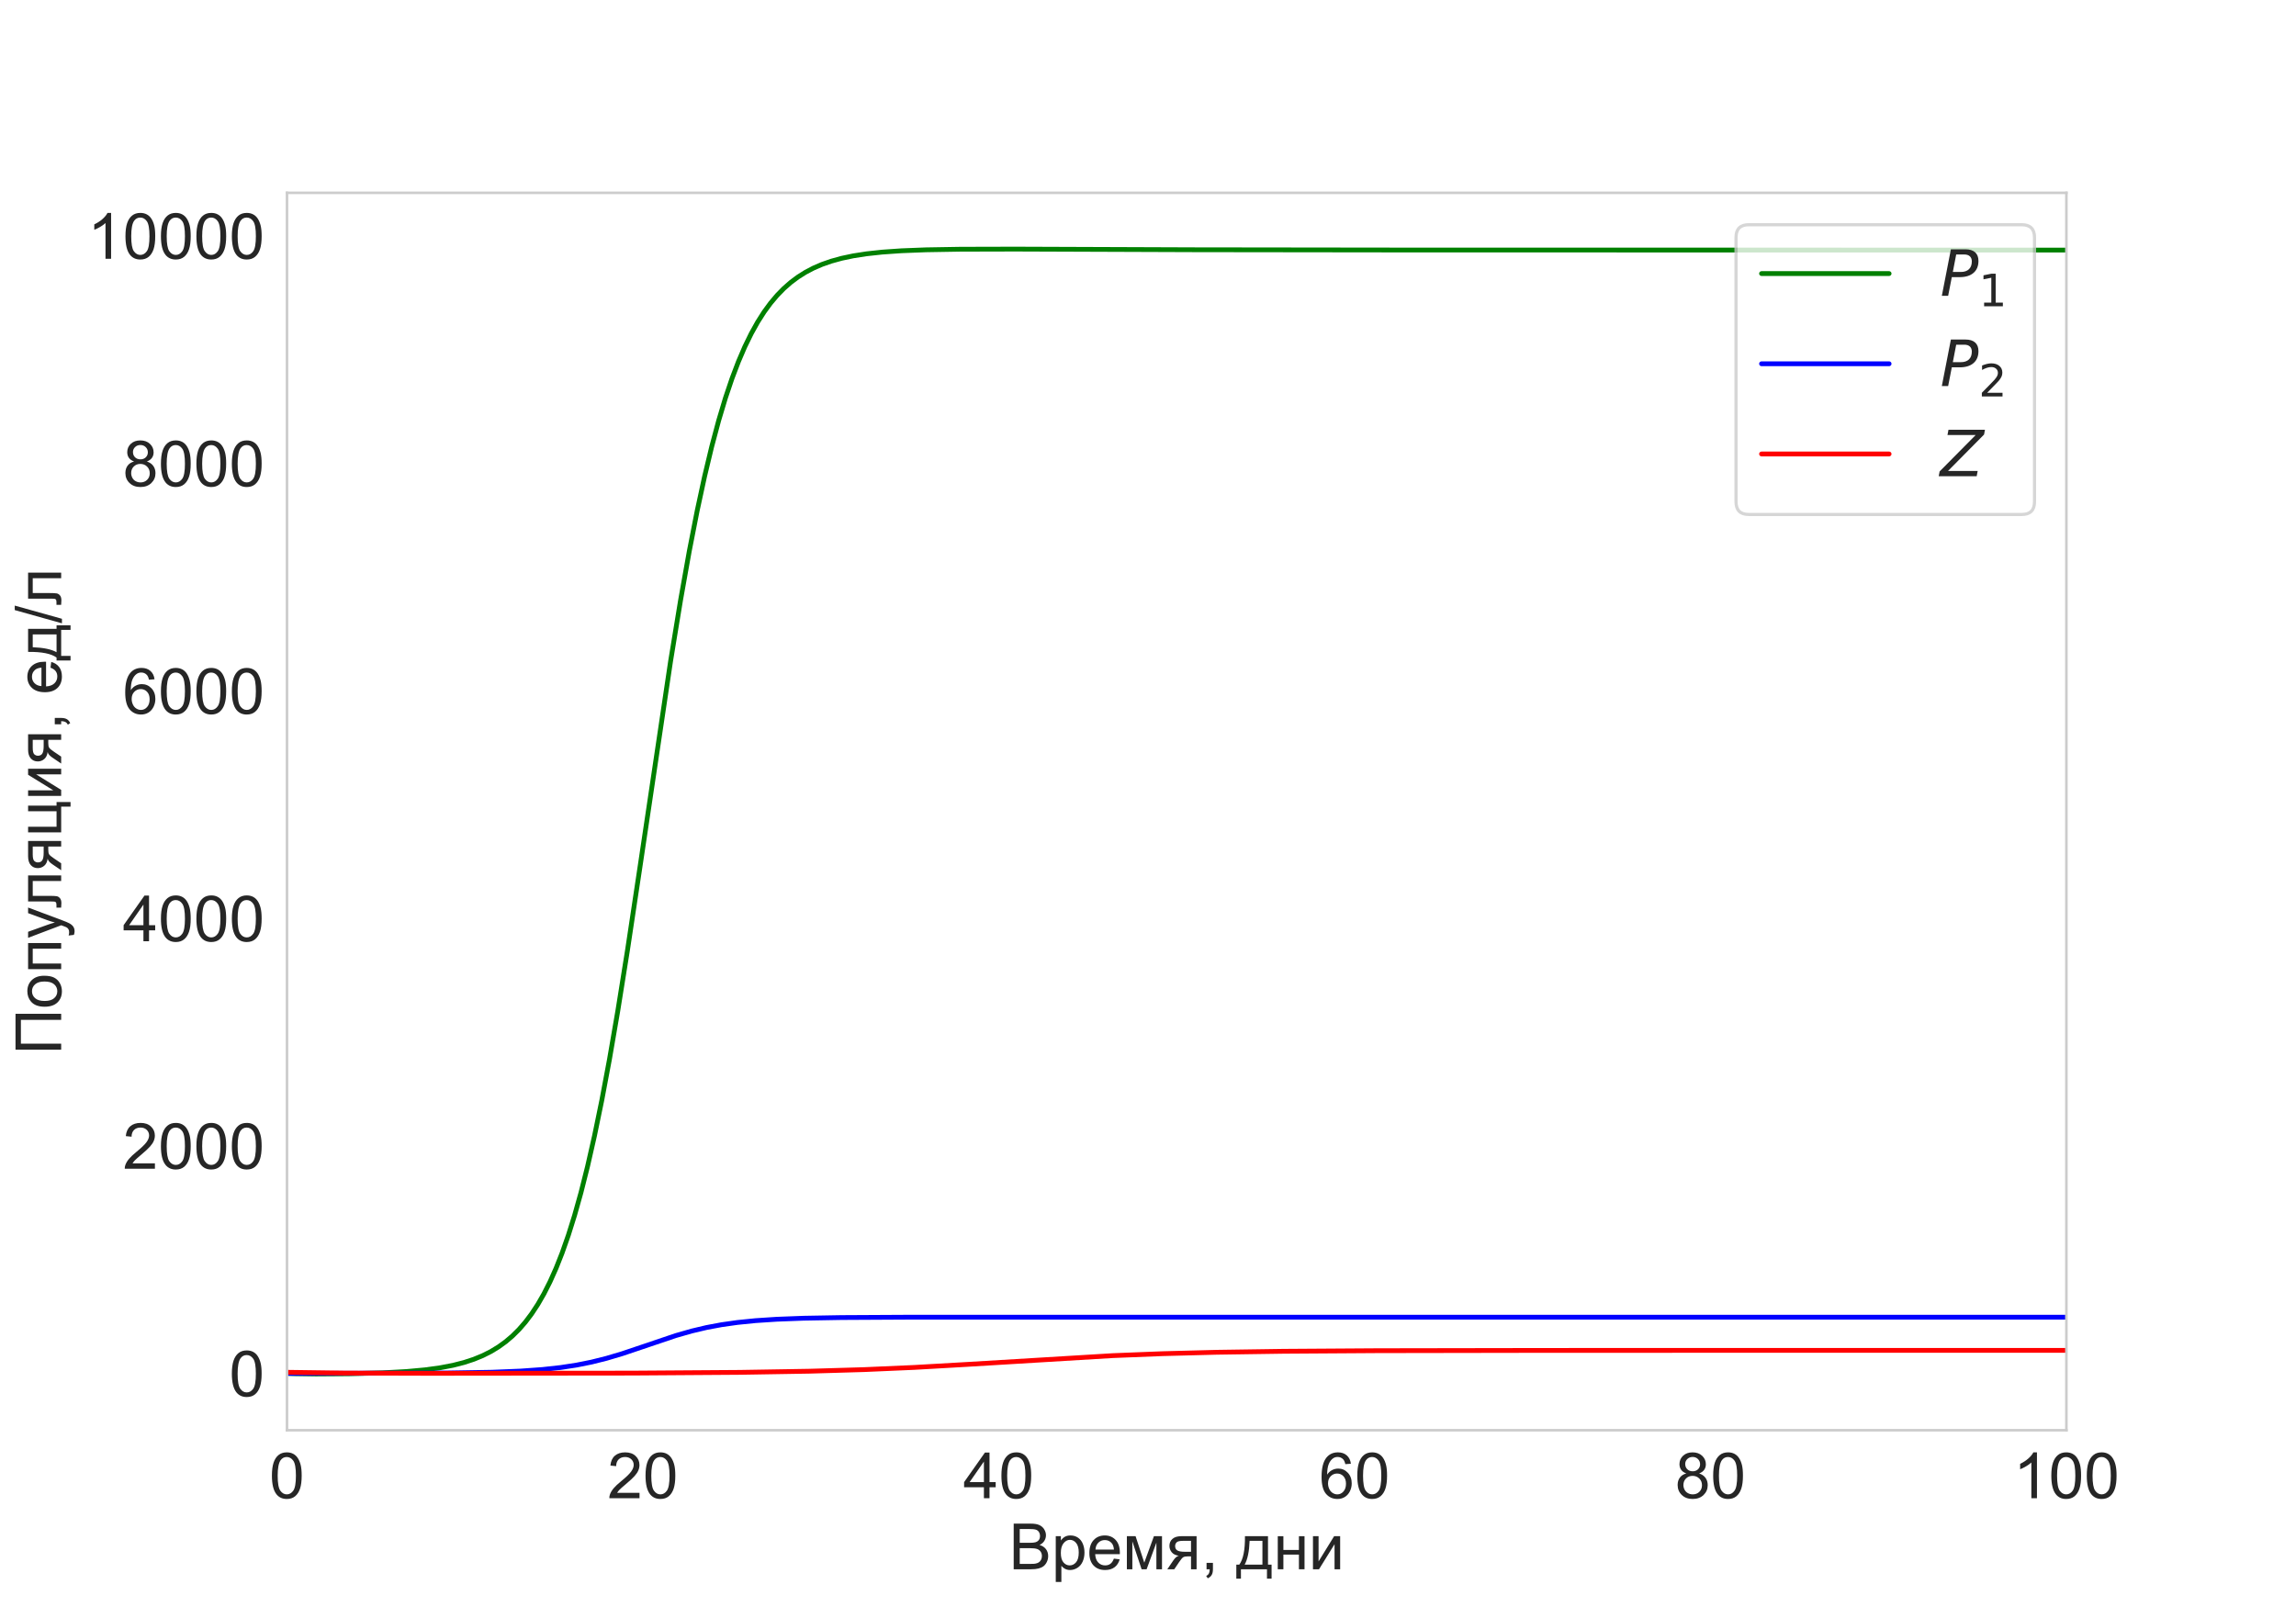
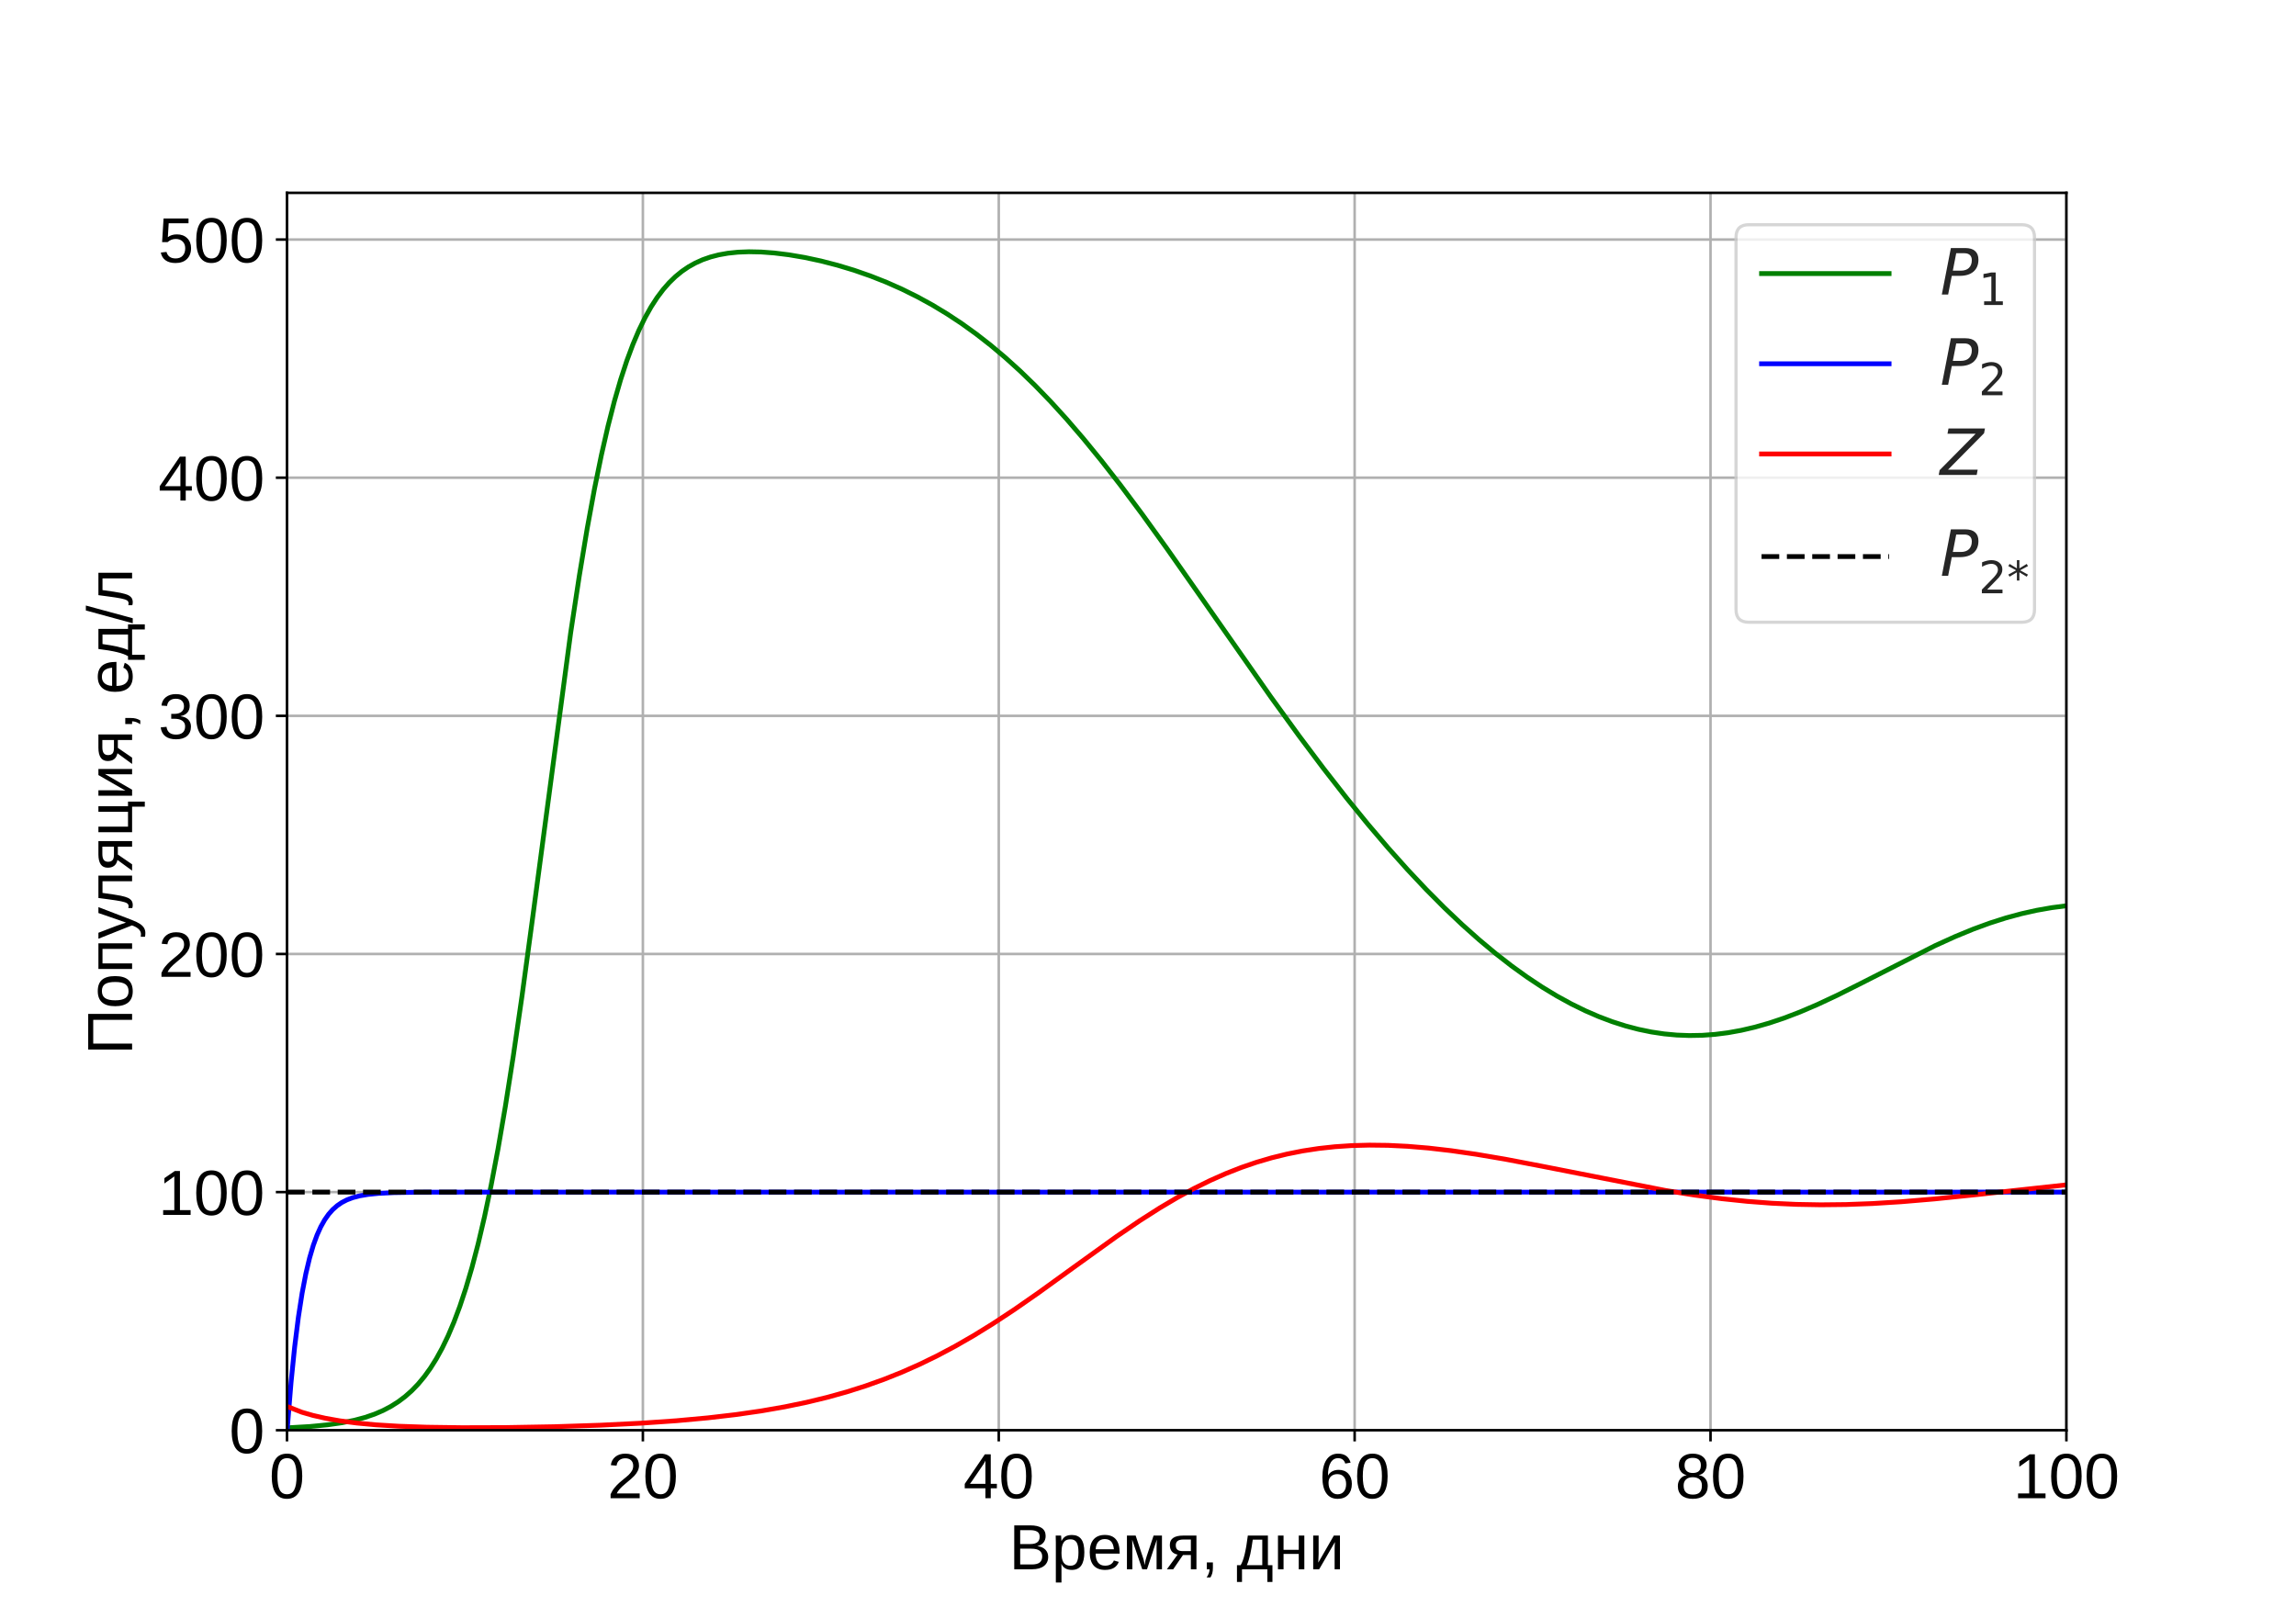
<svg xmlns="http://www.w3.org/2000/svg" xmlns:xlink="http://www.w3.org/1999/xlink" width="720pt" height="504pt" viewBox="0 0 720 504" version="1.1">
  <defs>
    <style type="text/css">*{stroke-linejoin: round; stroke-linecap: butt}</style>
  </defs>
  <g id="figure_1">
    <g id="patch_1">
      <path d="M 0 504  L 720 504  L 720 0  L 0 0  z " style="fill: #ffffff" />
    </g>
    <g id="axes_1">
      <g id="patch_2">
        <path d="M 90 448.56  L 648 448.56  L 648 60.48  L 90 60.48  z " style="fill: #ffffff" />
      </g>
      <g id="matplotlib.axis_1">
        <g id="xtick_1">
+           <g id="line2d_1">
+             <path d="M 90 448.56  L 90 60.48  " clip-path="url(#p4ae6ac3a03)" style="fill: none; stroke: #b0b0b0; stroke-width: 0.8; stroke-linecap: square" />
+           </g>
+           <g id="line2d_2">
+             <defs>
+               <path id="mac1f2e6969" d="M 0 0  L 0 3.5  " style="stroke: #000000; stroke-width: 0.8" />
+             </defs>
+             <g>
+               <use xlink:href="#mac1f2e6969" x="90" y="448.56" style="stroke: #000000; stroke-width: 0.8" />
+             </g>
+           </g>
          <g id="text_1">
-             <g style="fill: #262626" transform="translate(84.43906 469.8756) scale(0.2 -0.2)">
-               <defs>
-                 <path id="ArialMT-30" d="M 266 2259  Q 266 3072 433 3567  Q 600 4063 929 4331  Q 1259 4600 1759 4600  Q 2128 4600 2406 4451  Q 2684 4303 2865 4023  Q 3047 3744 3150 3342  Q 3253 2941 3253 2259  Q 3253 1453 3087 958  Q 2922 463 2592 192  Q 2263 -78 1759 -78  Q 1097 -78 719 397  Q 266 969 266 2259  z M 844 2259  Q 844 1131 1108 757  Q 1372 384 1759 384  Q 2147 384 2411 759  Q 2675 1134 2675 2259  Q 2675 3391 2411 3762  Q 2147 4134 1753 4134  Q 1366 4134 1134 3806  Q 844 3388 844 2259  z " transform="scale(0.015625)" />
-               </defs>
-               <use xlink:href="#ArialMT-30" />
-             </g>
+             <text style="font: 20px 'Arial', 'DejaVu Sans', 'Liberation Sans', 'Bitstream Vera Sans', sans-serif; text-anchor: middle" x="90" y="469.876" transform="rotate(-0 90 469.8756)">0</text>
          </g>
        </g>
        <g id="xtick_2">
+           <g id="line2d_3">
+             <path d="M 201.6 448.56  L 201.6 60.48  " clip-path="url(#p4ae6ac3a03)" style="fill: none; stroke: #b0b0b0; stroke-width: 0.8; stroke-linecap: square" />
+           </g>
+           <g id="line2d_4">
+             <g>
+               <use xlink:href="#mac1f2e6969" x="201.6" y="448.56" style="stroke: #000000; stroke-width: 0.8" />
+             </g>
+           </g>
          <g id="text_2">
-             <g style="fill: #262626" transform="translate(190.4781 469.8756) scale(0.2 -0.2)">
-               <defs>
-                 <path id="ArialMT-32" d="M 3222 541  L 3222 0  L 194 0  Q 188 203 259 391  Q 375 700 629 1000  Q 884 1300 1366 1694  Q 2113 2306 2375 2664  Q 2638 3022 2638 3341  Q 2638 3675 2398 3904  Q 2159 4134 1775 4134  Q 1369 4134 1125 3890  Q 881 3647 878 3216  L 300 3275  Q 359 3922 746 4261  Q 1134 4600 1788 4600  Q 2447 4600 2831 4234  Q 3216 3869 3216 3328  Q 3216 3053 3103 2787  Q 2991 2522 2730 2228  Q 2469 1934 1863 1422  Q 1356 997 1212 845  Q 1069 694 975 541  L 3222 541  z " transform="scale(0.015625)" />
-               </defs>
-               <use xlink:href="#ArialMT-32" />
-               <use xlink:href="#ArialMT-30" x="55.615" />
-             </g>
+             <text style="font: 20px 'Arial', 'DejaVu Sans', 'Liberation Sans', 'Bitstream Vera Sans', sans-serif; text-anchor: middle" x="201.6" y="469.876" transform="rotate(-0 201.6 469.8756)">20</text>
          </g>
        </g>
        <g id="xtick_3">
+           <g id="line2d_5">
+             <path d="M 313.2 448.56  L 313.2 60.48  " clip-path="url(#p4ae6ac3a03)" style="fill: none; stroke: #b0b0b0; stroke-width: 0.8; stroke-linecap: square" />
+           </g>
+           <g id="line2d_6">
+             <g>
+               <use xlink:href="#mac1f2e6969" x="313.2" y="448.56" style="stroke: #000000; stroke-width: 0.8" />
+             </g>
+           </g>
          <g id="text_3">
-             <g style="fill: #262626" transform="translate(302.0781 469.8756) scale(0.2 -0.2)">
-               <defs>
-                 <path id="ArialMT-34" d="M 2069 0  L 2069 1097  L 81 1097  L 81 1613  L 2172 4581  L 2631 4581  L 2631 1613  L 3250 1613  L 3250 1097  L 2631 1097  L 2631 0  L 2069 0  z M 2069 1613  L 2069 3678  L 634 1613  L 2069 1613  z " transform="scale(0.015625)" />
-               </defs>
-               <use xlink:href="#ArialMT-34" />
-               <use xlink:href="#ArialMT-30" x="55.615" />
-             </g>
+             <text style="font: 20px 'Arial', 'DejaVu Sans', 'Liberation Sans', 'Bitstream Vera Sans', sans-serif; text-anchor: middle" x="313.2" y="469.876" transform="rotate(-0 313.2 469.8756)">40</text>
          </g>
        </g>
        <g id="xtick_4">
+           <g id="line2d_7">
+             <path d="M 424.8 448.56  L 424.8 60.48  " clip-path="url(#p4ae6ac3a03)" style="fill: none; stroke: #b0b0b0; stroke-width: 0.8; stroke-linecap: square" />
+           </g>
+           <g id="line2d_8">
+             <g>
+               <use xlink:href="#mac1f2e6969" x="424.8" y="448.56" style="stroke: #000000; stroke-width: 0.8" />
+             </g>
+           </g>
          <g id="text_4">
-             <g style="fill: #262626" transform="translate(413.6781 469.8756) scale(0.2 -0.2)">
-               <defs>
-                 <path id="ArialMT-36" d="M 3184 3459  L 2625 3416  Q 2550 3747 2413 3897  Q 2184 4138 1850 4138  Q 1581 4138 1378 3988  Q 1113 3794 959 3422  Q 806 3050 800 2363  Q 1003 2672 1297 2822  Q 1591 2972 1913 2972  Q 2475 2972 2870 2558  Q 3266 2144 3266 1488  Q 3266 1056 3080 686  Q 2894 316 2569 119  Q 2244 -78 1831 -78  Q 1128 -78 684 439  Q 241 956 241 2144  Q 241 3472 731 4075  Q 1159 4600 1884 4600  Q 2425 4600 2770 4297  Q 3116 3994 3184 3459  z M 888 1484  Q 888 1194 1011 928  Q 1134 663 1356 523  Q 1578 384 1822 384  Q 2178 384 2434 671  Q 2691 959 2691 1453  Q 2691 1928 2437 2201  Q 2184 2475 1800 2475  Q 1419 2475 1153 2201  Q 888 1928 888 1484  z " transform="scale(0.015625)" />
-               </defs>
-               <use xlink:href="#ArialMT-36" />
-               <use xlink:href="#ArialMT-30" x="55.615" />
-             </g>
+             <text style="font: 20px 'Arial', 'DejaVu Sans', 'Liberation Sans', 'Bitstream Vera Sans', sans-serif; text-anchor: middle" x="424.8" y="469.876" transform="rotate(-0 424.8 469.8756)">60</text>
          </g>
        </g>
        <g id="xtick_5">
+           <g id="line2d_9">
+             <path d="M 536.4 448.56  L 536.4 60.48  " clip-path="url(#p4ae6ac3a03)" style="fill: none; stroke: #b0b0b0; stroke-width: 0.8; stroke-linecap: square" />
+           </g>
+           <g id="line2d_10">
+             <g>
+               <use xlink:href="#mac1f2e6969" x="536.4" y="448.56" style="stroke: #000000; stroke-width: 0.8" />
+             </g>
+           </g>
          <g id="text_5">
-             <g style="fill: #262626" transform="translate(525.2781 469.8756) scale(0.2 -0.2)">
-               <defs>
-                 <path id="ArialMT-38" d="M 1131 2484  Q 781 2613 612 2850  Q 444 3088 444 3419  Q 444 3919 803 4259  Q 1163 4600 1759 4600  Q 2359 4600 2725 4251  Q 3091 3903 3091 3403  Q 3091 3084 2923 2848  Q 2756 2613 2416 2484  Q 2838 2347 3058 2040  Q 3278 1734 3278 1309  Q 3278 722 2862 322  Q 2447 -78 1769 -78  Q 1091 -78 675 323  Q 259 725 259 1325  Q 259 1772 486 2073  Q 713 2375 1131 2484  z M 1019 3438  Q 1019 3113 1228 2906  Q 1438 2700 1772 2700  Q 2097 2700 2305 2904  Q 2513 3109 2513 3406  Q 2513 3716 2298 3927  Q 2084 4138 1766 4138  Q 1444 4138 1231 3931  Q 1019 3725 1019 3438  z M 838 1322  Q 838 1081 952 856  Q 1066 631 1291 507  Q 1516 384 1775 384  Q 2178 384 2440 643  Q 2703 903 2703 1303  Q 2703 1709 2433 1975  Q 2163 2241 1756 2241  Q 1359 2241 1098 1978  Q 838 1716 838 1322  z " transform="scale(0.015625)" />
-               </defs>
-               <use xlink:href="#ArialMT-38" />
-               <use xlink:href="#ArialMT-30" x="55.615" />
-             </g>
+             <text style="font: 20px 'Arial', 'DejaVu Sans', 'Liberation Sans', 'Bitstream Vera Sans', sans-serif; text-anchor: middle" x="536.4" y="469.876" transform="rotate(-0 536.4 469.8756)">80</text>
          </g>
        </g>
        <g id="xtick_6">
+           <g id="line2d_11">
+             <path d="M 648 448.56  L 648 60.48  " clip-path="url(#p4ae6ac3a03)" style="fill: none; stroke: #b0b0b0; stroke-width: 0.8; stroke-linecap: square" />
+           </g>
+           <g id="line2d_12">
+             <g>
+               <use xlink:href="#mac1f2e6969" x="648" y="448.56" style="stroke: #000000; stroke-width: 0.8" />
+             </g>
+           </g>
          <g id="text_6">
-             <g style="fill: #262626" transform="translate(631.3172 469.8756) scale(0.2 -0.2)">
-               <defs>
-                 <path id="ArialMT-31" d="M 2384 0  L 1822 0  L 1822 3584  Q 1619 3391 1289 3197  Q 959 3003 697 2906  L 697 3450  Q 1169 3672 1522 3987  Q 1875 4303 2022 4600  L 2384 4600  L 2384 0  z " transform="scale(0.015625)" />
-               </defs>
-               <use xlink:href="#ArialMT-31" />
-               <use xlink:href="#ArialMT-30" x="55.615" />
-               <use xlink:href="#ArialMT-30" x="111.23" />
-             </g>
+             <text style="font: 20px 'Arial', 'DejaVu Sans', 'Liberation Sans', 'Bitstream Vera Sans', sans-serif; text-anchor: middle" x="648" y="469.876" transform="rotate(-0 648 469.8756)">100</text>
          </g>
        </g>
        <g id="text_7">
-           <g style="fill: #262626" transform="translate(316.4187 492.1662) scale(0.2 -0.2)">
-             <defs>
-               <path id="ArialMT-412" d="M 469 0  L 469 4581  L 2188 4581  Q 2713 4581 3030 4442  Q 3347 4303 3526 4014  Q 3706 3725 3706 3409  Q 3706 3116 3547 2856  Q 3388 2597 3066 2438  Q 3481 2316 3704 2022  Q 3928 1728 3928 1328  Q 3928 1006 3792 729  Q 3656 453 3456 303  Q 3256 153 2954 76  Q 2653 0 2216 0  L 469 0  z M 1075 2656  L 2066 2656  Q 2469 2656 2644 2709  Q 2875 2778 2992 2937  Q 3109 3097 3109 3338  Q 3109 3566 3000 3739  Q 2891 3913 2687 3977  Q 2484 4041 1991 4041  L 1075 4041  L 1075 2656  z M 1075 541  L 2216 541  Q 2509 541 2628 563  Q 2838 600 2978 687  Q 3119 775 3209 942  Q 3300 1109 3300 1328  Q 3300 1584 3169 1773  Q 3038 1963 2805 2039  Q 2572 2116 2134 2116  L 1075 2116  L 1075 541  z " transform="scale(0.015625)" />
-               <path id="ArialMT-440" d="M 422 -1272  L 422 3319  L 934 3319  L 934 2888  Q 1116 3141 1344 3267  Q 1572 3394 1897 3394  Q 2322 3394 2647 3175  Q 2972 2956 3137 2557  Q 3303 2159 3303 1684  Q 3303 1175 3120 767  Q 2938 359 2589 142  Q 2241 -75 1856 -75  Q 1575 -75 1351 44  Q 1128 163 984 344  L 984 -1272  L 422 -1272  z M 931 1641  Q 931 1000 1190 694  Q 1450 388 1819 388  Q 2194 388 2461 705  Q 2728 1022 2728 1688  Q 2728 2322 2467 2637  Q 2206 2953 1844 2953  Q 1484 2953 1207 2617  Q 931 2281 931 1641  z " transform="scale(0.015625)" />
-               <path id="ArialMT-435" d="M 2694 1069  L 3275 997  Q 3138 488 2766 206  Q 2394 -75 1816 -75  Q 1088 -75 661 373  Q 234 822 234 1631  Q 234 2469 665 2931  Q 1097 3394 1784 3394  Q 2450 3394 2872 2941  Q 3294 2488 3294 1666  Q 3294 1616 3291 1516  L 816 1516  Q 847 969 1125 678  Q 1403 388 1819 388  Q 2128 388 2347 550  Q 2566 713 2694 1069  z M 847 1978  L 2700 1978  Q 2663 2397 2488 2606  Q 2219 2931 1791 2931  Q 1403 2931 1139 2672  Q 875 2413 847 1978  z " transform="scale(0.015625)" />
-               <path id="ArialMT-43c" d="M 438 3319  L 1313 3319  L 2184 663  L 3153 3319  L 3963 3319  L 3963 0  L 3400 0  L 3400 2672  L 2419 0  L 1916 0  L 988 2800  L 988 0  L 438 0  L 438 3319  z " transform="scale(0.015625)" />
-               <path id="ArialMT-44f" d="M 3034 3319  L 3034 0  L 2475 0  L 2475 1294  L 2150 1294  Q 1853 1294 1708 1217  Q 1563 1141 1284 725  L 794 0  L 97 0  L 703 894  Q 981 1303 1256 1356  Q 775 1422 542 1703  Q 309 1984 309 2350  Q 309 2781 614 3050  Q 919 3319 1497 3319  L 3034 3319  z M 2475 2853  L 1675 2853  Q 1172 2853 1026 2697  Q 881 2541 881 2331  Q 881 2034 1095 1895  Q 1309 1756 1853 1756  L 2475 1756  L 2475 2853  z " transform="scale(0.015625)" />
-               <path id="ArialMT-2c" d="M 569 0  L 569 641  L 1209 641  L 1209 0  Q 1209 -353 1084 -570  Q 959 -788 688 -906  L 531 -666  Q 709 -588 793 -436  Q 878 -284 888 0  L 569 0  z " transform="scale(0.015625)" />
-               <path id="ArialMT-20" transform="scale(0.015625)" />
-               <path id="ArialMT-434" d="M 866 3319  L 3178 3319  L 3178 463  L 3538 463  L 3538 -941  L 3075 -941  L 3075 0  L 463 0  L 463 -941  L 0 -941  L 0 463  L 297 463  Q 891 1269 866 3319  z M 1334 2853  Q 1272 1238 834 463  L 2619 463  L 2619 2853  L 1334 2853  z " transform="scale(0.015625)" />
-               <path id="ArialMT-43d" d="M 425 3319  L 988 3319  L 988 1938  L 2547 1938  L 2547 3319  L 3109 3319  L 3109 0  L 2547 0  L 2547 1472  L 988 1472  L 988 0  L 425 0  L 425 3319  z " transform="scale(0.015625)" />
-               <path id="ArialMT-438" d="M 422 3319  L 984 3319  L 984 788  L 2544 3319  L 3150 3319  L 3150 0  L 2588 0  L 2588 2516  L 1028 0  L 422 0  L 422 3319  z " transform="scale(0.015625)" />
-             </defs>
-             <use xlink:href="#ArialMT-412" />
-             <use xlink:href="#ArialMT-440" x="66.699" />
-             <use xlink:href="#ArialMT-435" x="122.314" />
-             <use xlink:href="#ArialMT-43c" x="177.93" />
-             <use xlink:href="#ArialMT-44f" x="246.68" />
-             <use xlink:href="#ArialMT-2c" x="300.83" />
-             <use xlink:href="#ArialMT-20" x="328.613" />
-             <use xlink:href="#ArialMT-434" x="356.396" />
-             <use xlink:href="#ArialMT-43d" x="414.746" />
-             <use xlink:href="#ArialMT-438" x="469.971" />
-           </g>
+           <text style="font: 20px 'Arial', 'DejaVu Sans', 'Liberation Sans', 'Bitstream Vera Sans', sans-serif; text-anchor: middle" x="369" y="492.166" transform="rotate(-0 369 492.1662)">Время, дни</text>
        </g>
      </g>
      <g id="matplotlib.axis_2">
        <g id="ytick_1">
+           <g id="line2d_13">
+             <path d="M 90 448.56  L 648 448.56  " clip-path="url(#p4ae6ac3a03)" style="fill: none; stroke: #b0b0b0; stroke-width: 0.8; stroke-linecap: square" />
+           </g>
+           <g id="line2d_14">
+             <defs>
+               <path id="m467b0bb951" d="M 0 0  L -3.5 0  " style="stroke: #000000; stroke-width: 0.8" />
+             </defs>
+             <g>
+               <use xlink:href="#m467b0bb951" x="90" y="448.56" style="stroke: #000000; stroke-width: 0.8" />
+             </g>
+           </g>
          <g id="text_8">
-             <g style="fill: #262626" transform="translate(71.87812 437.9027) scale(0.2 -0.2)">
-               <use xlink:href="#ArialMT-30" />
-             </g>
+             <text style="font: 20px 'Arial', 'DejaVu Sans', 'Liberation Sans', 'Bitstream Vera Sans', sans-serif; text-anchor: end" x="83" y="455.718" transform="rotate(-0 83 455.7178)">0</text>
          </g>
        </g>
        <g id="ytick_2">
+           <g id="line2d_15">
+             <path d="M 90 373.874  L 648 373.874  " clip-path="url(#p4ae6ac3a03)" style="fill: none; stroke: #b0b0b0; stroke-width: 0.8; stroke-linecap: square" />
+           </g>
+           <g id="line2d_16">
+             <g>
+               <use xlink:href="#m467b0bb951" x="90" y="373.874" style="stroke: #000000; stroke-width: 0.8" />
+             </g>
+           </g>
          <g id="text_9">
-             <g style="fill: #262626" transform="translate(38.5125 366.552) scale(0.2 -0.2)">
-               <use xlink:href="#ArialMT-32" />
-               <use xlink:href="#ArialMT-30" x="55.615" />
-               <use xlink:href="#ArialMT-30" x="111.23" />
-               <use xlink:href="#ArialMT-30" x="166.846" />
-             </g>
+             <text style="font: 20px 'Arial', 'DejaVu Sans', 'Liberation Sans', 'Bitstream Vera Sans', sans-serif; text-anchor: end" x="83" y="381.032" transform="rotate(-0 83 381.0323)">100</text>
          </g>
        </g>
        <g id="ytick_3">
+           <g id="line2d_17">
+             <path d="M 90 299.189  L 648 299.189  " clip-path="url(#p4ae6ac3a03)" style="fill: none; stroke: #b0b0b0; stroke-width: 0.8; stroke-linecap: square" />
+           </g>
+           <g id="line2d_18">
+             <g>
+               <use xlink:href="#m467b0bb951" x="90" y="299.189" style="stroke: #000000; stroke-width: 0.8" />
+             </g>
+           </g>
          <g id="text_10">
-             <g style="fill: #262626" transform="translate(38.5125 295.2013) scale(0.2 -0.2)">
-               <use xlink:href="#ArialMT-34" />
-               <use xlink:href="#ArialMT-30" x="55.615" />
-               <use xlink:href="#ArialMT-30" x="111.23" />
-               <use xlink:href="#ArialMT-30" x="166.846" />
-             </g>
+             <text style="font: 20px 'Arial', 'DejaVu Sans', 'Liberation Sans', 'Bitstream Vera Sans', sans-serif; text-anchor: end" x="83" y="306.347" transform="rotate(-0 83 306.3467)">200</text>
          </g>
        </g>
        <g id="ytick_4">
+           <g id="line2d_19">
+             <path d="M 90 224.503  L 648 224.503  " clip-path="url(#p4ae6ac3a03)" style="fill: none; stroke: #b0b0b0; stroke-width: 0.8; stroke-linecap: square" />
+           </g>
+           <g id="line2d_20">
+             <g>
+               <use xlink:href="#m467b0bb951" x="90" y="224.503" style="stroke: #000000; stroke-width: 0.8" />
+             </g>
+           </g>
          <g id="text_11">
-             <g style="fill: #262626" transform="translate(38.5125 223.8507) scale(0.2 -0.2)">
-               <use xlink:href="#ArialMT-36" />
-               <use xlink:href="#ArialMT-30" x="55.615" />
-               <use xlink:href="#ArialMT-30" x="111.23" />
-               <use xlink:href="#ArialMT-30" x="166.846" />
-             </g>
+             <text style="font: 20px 'Arial', 'DejaVu Sans', 'Liberation Sans', 'Bitstream Vera Sans', sans-serif; text-anchor: end" x="83" y="231.661" transform="rotate(-0 83 231.6611)">300</text>
          </g>
        </g>
        <g id="ytick_5">
+           <g id="line2d_21">
+             <path d="M 90 149.818  L 648 149.818  " clip-path="url(#p4ae6ac3a03)" style="fill: none; stroke: #b0b0b0; stroke-width: 0.8; stroke-linecap: square" />
+           </g>
+           <g id="line2d_22">
+             <g>
+               <use xlink:href="#m467b0bb951" x="90" y="149.818" style="stroke: #000000; stroke-width: 0.8" />
+             </g>
+           </g>
          <g id="text_12">
-             <g style="fill: #262626" transform="translate(38.5125 152.5) scale(0.2 -0.2)">
-               <use xlink:href="#ArialMT-38" />
-               <use xlink:href="#ArialMT-30" x="55.615" />
-               <use xlink:href="#ArialMT-30" x="111.23" />
-               <use xlink:href="#ArialMT-30" x="166.846" />
-             </g>
+             <text style="font: 20px 'Arial', 'DejaVu Sans', 'Liberation Sans', 'Bitstream Vera Sans', sans-serif; text-anchor: end" x="83" y="156.976" transform="rotate(-0 83 156.9756)">400</text>
          </g>
        </g>
        <g id="ytick_6">
+           <g id="line2d_23">
+             <path d="M 90 75.132  L 648 75.132  " clip-path="url(#p4ae6ac3a03)" style="fill: none; stroke: #b0b0b0; stroke-width: 0.8; stroke-linecap: square" />
+           </g>
+           <g id="line2d_24">
+             <g>
+               <use xlink:href="#m467b0bb951" x="90" y="75.132" style="stroke: #000000; stroke-width: 0.8" />
+             </g>
+           </g>
          <g id="text_13">
-             <g style="fill: #262626" transform="translate(27.39062 81.14929) scale(0.2 -0.2)">
-               <use xlink:href="#ArialMT-31" />
-               <use xlink:href="#ArialMT-30" x="55.615" />
-               <use xlink:href="#ArialMT-30" x="111.23" />
-               <use xlink:href="#ArialMT-30" x="166.846" />
-               <use xlink:href="#ArialMT-30" x="222.461" />
-             </g>
+             <text style="font: 20px 'Arial', 'DejaVu Sans', 'Liberation Sans', 'Bitstream Vera Sans', sans-serif; text-anchor: end" x="83" y="82.29" transform="rotate(-0 83 82.29001)">500</text>
          </g>
        </g>
        <g id="text_14">
-           <g style="fill: #262626" transform="translate(19.18125 330.7778) rotate(-90) scale(0.2 -0.2)">
-             <defs>
-               <path id="ArialMT-41f" d="M 500 4581  L 4103 4581  L 4103 0  L 3494 0  L 3494 4041  L 1106 4041  L 1106 0  L 500 0  L 500 4581  z " transform="scale(0.015625)" />
-               <path id="ArialMT-43e" d="M 213 1659  Q 213 2581 725 3025  Q 1153 3394 1769 3394  Q 2453 3394 2887 2945  Q 3322 2497 3322 1706  Q 3322 1066 3130 698  Q 2938 331 2570 128  Q 2203 -75 1769 -75  Q 1072 -75 642 372  Q 213 819 213 1659  z M 791 1659  Q 791 1022 1069 705  Q 1347 388 1769 388  Q 2188 388 2466 706  Q 2744 1025 2744 1678  Q 2744 2294 2464 2611  Q 2184 2928 1769 2928  Q 1347 2928 1069 2612  Q 791 2297 791 1659  z " transform="scale(0.015625)" />
-               <path id="ArialMT-43f" d="M 425 3319  L 3044 3319  L 3044 0  L 2481 0  L 2481 2853  L 988 2853  L 988 0  L 425 0  L 425 3319  z " transform="scale(0.015625)" />
-               <path id="ArialMT-443" d="M 397 -1278  L 334 -750  Q 519 -800 656 -800  Q 844 -800 956 -737  Q 1069 -675 1141 -563  Q 1194 -478 1313 -144  Q 1328 -97 1363 -6  L 103 3319  L 709 3319  L 1400 1397  Q 1534 1031 1641 628  Q 1738 1016 1872 1384  L 2581 3319  L 3144 3319  L 1881 -56  Q 1678 -603 1566 -809  Q 1416 -1088 1222 -1217  Q 1028 -1347 759 -1347  Q 597 -1347 397 -1278  z " transform="scale(0.015625)" />
-               <path id="ArialMT-43b" d="M 697 3319  L 3309 3319  L 3309 0  L 2750 0  L 2750 2853  L 1259 2853  L 1259 1200  Q 1259 622 1221 437  Q 1184 253 1015 115  Q 847 -22 528 -22  Q 331 -22 75 3  L 75 472  L 322 472  Q 497 472 572 508  Q 647 544 672 622  Q 697 700 697 1131  L 697 3319  z " transform="scale(0.015625)" />
-               <path id="ArialMT-446" d="M 431 3319  L 994 3319  L 994 463  L 2550 463  L 2550 3319  L 3113 3319  L 3113 463  L 3475 463  L 3475 -941  L 3013 -941  L 3013 0  L 431 0  L 431 3319  z " transform="scale(0.015625)" />
-               <path id="ArialMT-2f" d="M 0 -78  L 1328 4659  L 1778 4659  L 453 -78  L 0 -78  z " transform="scale(0.015625)" />
-             </defs>
-             <use xlink:href="#ArialMT-41f" />
-             <use xlink:href="#ArialMT-43e" x="71.875" />
-             <use xlink:href="#ArialMT-43f" x="127.49" />
-             <use xlink:href="#ArialMT-443" x="181.641" />
-             <use xlink:href="#ArialMT-43b" x="229.391" />
-             <use xlink:href="#ArialMT-44f" x="287.74" />
-             <use xlink:href="#ArialMT-446" x="341.891" />
-             <use xlink:href="#ArialMT-438" x="399.166" />
-             <use xlink:href="#ArialMT-44f" x="455.025" />
-             <use xlink:href="#ArialMT-2c" x="509.176" />
-             <use xlink:href="#ArialMT-20" x="536.959" />
-             <use xlink:href="#ArialMT-435" x="564.742" />
-             <use xlink:href="#ArialMT-434" x="618.107" />
-             <use xlink:href="#ArialMT-2f" x="676.457" />
-             <use xlink:href="#ArialMT-43b" x="704.24" />
-           </g>
-         </g>
-       </g>
-       <g id="line2d_1">
-         <path d="M 90 430.709  L 92.511 430.815  L 99.04 430.918  L 109.474 430.843  L 119.909 430.562  L 127.498 430.147  L 133.301 429.616  L 138.044 428.965  L 142.061 428.195  L 145.521 427.31  L 148.59 426.303  L 151.38 425.157  L 153.947 423.864  L 156.346 422.405  L 158.578 420.79  L 160.699 418.986  L 162.763 416.936  L 164.772 414.623  L 166.725 412.032  L 168.678 409.06  L 170.575 405.762  L 172.472 402.014  L 174.37 397.768  L 176.267 392.976  L 178.22 387.424  L 180.173 381.193  L 182.182 374.032  L 184.246 365.836  L 186.422 356.25  L 188.71 345.118  L 191.11 332.307  L 193.732 317.068  L 196.745 298.192  L 200.596 272.555  L 210.305 207.258  L 213.43 188.155  L 216.164 172.8  L 218.619 160.23  L 220.963 149.36  L 223.195 140.037  L 225.371 131.892  L 227.491 124.814  L 229.556 118.689  L 231.565 113.404  L 233.573 108.732  L 235.582 104.618  L 237.591 101.009  L 239.6 97.854  L 241.609 95.103  L 243.673 92.65  L 245.794 90.477  L 247.97 88.567  L 250.202 86.899  L 252.545 85.419  L 255.056 84.096  L 257.735 82.936  L 260.692 81.903  L 263.929 81.012  L 267.556 80.247  L 271.741 79.598  L 276.651 79.067  L 282.677 78.649  L 290.378 78.348  L 301.091 78.167  L 318.389 78.124  L 375.026 78.329  L 446.506 78.418  L 647.944 78.427  L 647.944 78.427  " clip-path="url(#p45b8330be2)" style="fill: none; stroke: #008000; stroke-width: 1.5; stroke-linecap: round" />
-       </g>
-       <g id="line2d_2">
-         <path d="M 90 430.741  L 139.997 430.621  L 154.226 430.375  L 163.265 430.008  L 170.129 429.515  L 175.82 428.89  L 180.842 428.12  L 185.53 427.179  L 190.161 426.022  L 195.127 424.545  L 201.488 422.4  L 211.923 418.874  L 216.945 417.439  L 221.576 416.345  L 226.264 415.467  L 231.286 414.757  L 236.921 414.19  L 243.562 413.753  L 251.987 413.432  L 263.817 413.222  L 284.128 413.114  L 345.508 413.101  L 647.944 413.111  L 647.944 413.111  " clip-path="url(#p45b8330be2)" style="fill: none; stroke: #0000ff; stroke-width: 1.5; stroke-linecap: round" />
-       </g>
-       <g id="line2d_3">
-         <path d="M 90 430.388  L 108.135 430.636  L 134.807 430.711  L 198.308 430.642  L 232.067 430.411  L 253.773 430.05  L 271.015 429.545  L 286.695 428.864  L 303.491 427.903  L 348.968 425.162  L 364.592 424.549  L 381.611 424.109  L 402.48 423.803  L 431.887 423.613  L 485.789 423.525  L 647.944 423.51  L 647.944 423.51  " clip-path="url(#p45b8330be2)" style="fill: none; stroke: #ff0000; stroke-width: 1.5; stroke-linecap: round" />
+           <text style="font: 20px 'Arial', 'DejaVu Sans', 'Liberation Sans', 'Bitstream Vera Sans', sans-serif; text-anchor: middle" x="41.425" y="254.52" transform="rotate(-90 41.425 254.52)">Популяция, ед/л</text>
+         </g>
+       </g>
+       <g id="line2d_25">
+         <path d="M 90 447.813  L 97.142 447.399  L 102.722 446.861  L 107.298 446.202  L 111.148 445.428  L 114.496 444.532  L 117.454 443.516  L 120.132 442.366  L 122.587 441.077  L 124.875 439.63  L 127.051 437.994  L 129.116 436.165  L 131.125 434.086  L 133.078 431.738  L 134.975 429.105  L 136.816 426.172  L 138.658 422.821  L 140.499 419.003  L 142.34 414.666  L 144.182 409.755  L 146.079 404.039  L 147.976 397.599  L 149.929 390.158  L 151.938 381.594  L 154.003 371.789  L 156.179 360.329  L 158.467 347.049  L 160.922 331.462  L 163.712 312.261  L 167.116 287.186  L 178.945 198.535  L 181.679 180.526  L 184.135 165.768  L 186.422 153.32  L 188.599 142.674  L 190.663 133.64  L 192.672 125.81  L 194.625 119.056  L 196.578 113.094  L 198.475 108  L 200.372 103.535  L 202.27 99.639  L 204.167 96.255  L 206.064 93.328  L 207.961 90.807  L 209.858 88.645  L 211.811 86.75  L 213.82 85.106  L 215.885 83.699  L 218.061 82.481  L 220.349 81.455  L 222.804 80.599  L 225.427 79.92  L 228.272 79.415  L 231.397 79.088  L 234.857 78.955  L 238.651 79.034  L 242.836 79.346  L 247.412 79.913  L 252.322 80.748  L 257.456 81.849  L 262.645 83.19  L 267.835 84.759  L 272.968 86.545  L 277.99 88.53  L 282.845 90.686  L 287.644 93.062  L 292.331 95.63  L 296.962 98.424  L 301.538 101.444  L 306.113 104.735  L 310.689 108.304  L 315.265 112.157  L 319.896 116.35  L 324.639 120.949  L 329.494 125.97  L 334.516 131.488  L 339.761 137.585  L 345.341 144.418  L 351.367 152.154  L 358.119 161.196  L 366.043 172.194  L 376.868 187.634  L 398.462 218.498  L 407.39 230.816  L 415.147 241.148  L 422.289 250.297  L 428.985 258.518  L 435.346 265.982  L 441.428 272.782  L 447.287 279.006  L 452.979 284.731  L 458.503 289.973  L 463.804 294.702  L 468.994 299.035  L 474.016 302.94  L 478.87 306.437  L 483.613 309.582  L 488.245 312.386  L 492.709 314.833  L 497.117 316.996  L 501.413 318.858  L 505.598 320.433  L 509.728 321.753  L 513.801 322.823  L 517.819 323.651  L 521.836 324.252  L 525.798 324.623  L 529.76 324.773  L 533.777 324.702  L 537.795 324.41  L 541.868 323.892  L 546.053 323.136  L 550.35 322.132  L 554.814 320.858  L 559.501 319.286  L 564.467 317.384  L 569.88 315.069  L 576.074 312.171  L 583.83 308.281  L 606.764 296.615  L 613.125 293.728  L 618.761 291.411  L 624.006 289.492  L 629.028 287.889  L 633.883 286.571  L 638.681 285.498  L 643.424 284.664  L 647.944 284.075  L 647.944 284.075  " clip-path="url(#p4ae6ac3a03)" style="fill: none; stroke: #008000; stroke-width: 1.5; stroke-linecap: square" />
+       </g>
+       <g id="line2d_26">
+         <path d="M 90 448.411  L 90.056 448.41  L 91.283 433.442  L 92.399 422.454  L 93.571 413.093  L 94.743 405.537  L 95.915 399.438  L 97.087 394.515  L 98.258 390.54  L 99.43 387.331  L 100.602 384.74  L 101.83 382.559  L 103.057 380.816  L 104.341 379.366  L 105.736 378.132  L 107.186 377.142  L 108.805 376.306  L 110.646 375.612  L 112.766 375.055  L 115.389 374.606  L 118.737 374.271  L 123.424 374.043  L 131.18 373.915  L 151.436 373.875  L 647.944 373.874  L 647.944 373.874  " clip-path="url(#p4ae6ac3a03)" style="fill: none; stroke: #0000ff; stroke-width: 1.5; stroke-linecap: square" />
+       </g>
+       <g id="line2d_27">
+         <path d="M 90 441.091  L 94.687 442.921  L 98.147 443.916  L 102.109 444.821  L 106.628 445.618  L 111.818 446.3  L 117.844 446.861  L 125.042 447.302  L 133.859 447.609  L 144.907 447.762  L 158.522 447.722  L 173.756 447.454  L 188.264 446.981  L 201.042 446.348  L 212.146 445.58  L 221.967 444.681  L 230.728 443.66  L 238.707 442.51  L 246.073 441.227  L 252.936 439.807  L 259.409 438.242  L 265.547 436.533  L 271.462 434.656  L 277.209 432.599  L 282.845 430.345  L 288.425 427.872  L 293.949 425.18  L 299.585 422.184  L 305.388 418.843  L 311.47 415.08  L 318.055 410.739  L 325.699 405.421  L 336.748 397.431  L 350.195 387.76  L 357.449 382.823  L 363.643 378.871  L 369.223 375.569  L 374.468 372.719  L 379.49 370.24  L 384.401 368.062  L 389.2 366.176  L 393.998 364.529  L 398.797 363.119  L 403.596 361.94  L 408.506 360.964  L 413.473 360.204  L 418.606 359.643  L 423.907 359.288  L 429.431 359.142  L 435.235 359.213  L 441.373 359.513  L 447.957 360.06  L 455.099 360.883  L 462.967 362.018  L 472.007 363.553  L 483.223 365.697  L 522.227 373.356  L 531.545 374.835  L 539.971 375.951  L 547.951 376.784  L 555.651 377.367  L 563.296 377.723  L 570.996 377.859  L 578.92 377.775  L 587.234 377.463  L 596.273 376.898  L 606.596 376.024  L 619.877 374.662  L 647.944 371.611  L 647.944 371.611  " clip-path="url(#p4ae6ac3a03)" style="fill: none; stroke: #ff0000; stroke-width: 1.5; stroke-linecap: square" />
+       </g>
+       <g id="line2d_28">
+         <path d="M 90 373.874  L 647.944 373.874  L 647.944 373.874  " clip-path="url(#p4ae6ac3a03)" style="fill: none; stroke-dasharray: 5.55,2.4; stroke-dashoffset: 0; stroke: #000000; stroke-width: 1.5" />
      </g>
      <g id="patch_3">
-         <path d="M 90 448.56  L 90 60.48  " style="fill: none; stroke: #cccccc; stroke-width: 0.8; stroke-linejoin: miter; stroke-linecap: square" />
+         <path d="M 90 448.56  L 90 60.48  " style="fill: none; stroke: #000000; stroke-width: 0.8; stroke-linejoin: miter; stroke-linecap: square" />
      </g>
      <g id="patch_4">
-         <path d="M 648 448.56  L 648 60.48  " style="fill: none; stroke: #cccccc; stroke-width: 0.8; stroke-linejoin: miter; stroke-linecap: square" />
+         <path d="M 648 448.56  L 648 60.48  " style="fill: none; stroke: #000000; stroke-width: 0.8; stroke-linejoin: miter; stroke-linecap: square" />
      </g>
      <g id="patch_5">
-         <path d="M 90 448.56  L 648 448.56  " style="fill: none; stroke: #cccccc; stroke-width: 0.8; stroke-linejoin: miter; stroke-linecap: square" />
+         <path d="M 90 448.56  L 648 448.56  " style="fill: none; stroke: #000000; stroke-width: 0.8; stroke-linejoin: miter; stroke-linecap: square" />
      </g>
      <g id="patch_6">
-         <path d="M 90 60.48  L 648 60.48  " style="fill: none; stroke: #cccccc; stroke-width: 0.8; stroke-linejoin: miter; stroke-linecap: square" />
+         <path d="M 90 60.48  L 648 60.48  " style="fill: none; stroke: #000000; stroke-width: 0.8; stroke-linejoin: miter; stroke-linecap: square" />
      </g>
      <g id="legend_1">
        <g id="patch_7">
-           <path d="M 548.4 161.352  L 634 161.352  Q 638 161.352 638 157.352  L 638 74.48  Q 638 70.48 634 70.48  L 548.4 70.48  Q 544.4 70.48 544.4 74.48  L 544.4 157.352  Q 544.4 161.352 548.4 161.352  z " style="fill: #ffffff; opacity: 0.8; stroke: #cccccc; stroke-linejoin: miter" />
-         </g>
-         <g id="line2d_4">
-           <path d="M 552.4 85.796  L 572.4 85.796  L 592.4 85.796  " style="fill: none; stroke: #008000; stroke-width: 1.5; stroke-linecap: round" />
+           <path d="M 548.4 195.152  L 634 195.152  Q 638 195.152 638 191.152  L 638 74.48  Q 638 70.48 634 70.48  L 548.4 70.48  Q 544.4 70.48 544.4 74.48  L 544.4 191.152  Q 544.4 195.152 548.4 195.152  z " style="fill: #ffffff; opacity: 0.8; stroke: #cccccc; stroke-linejoin: miter" />
+         </g>
+         <g id="line2d_29">
+           <path d="M 552.4 85.796  L 572.4 85.796  L 592.4 85.796  " style="fill: none; stroke: #008000; stroke-width: 1.5; stroke-linecap: square" />
        </g>
        <g id="text_15">
-           <g style="fill: #262626" transform="translate(608.4 92.79563) scale(0.2 -0.2)">
-             <defs>
-               <path id="DejaVuSans-Oblique-50" d="M 1081 4666  L 2541 4666  Q 3178 4666 3512 4369  Q 3847 4072 3847 3500  Q 3847 2731 3353 2303  Q 2859 1875 1966 1875  L 1172 1875  L 806 0  L 172 0  L 1081 4666  z M 1613 4147  L 1275 2394  L 2069 2394  Q 2606 2394 2893 2669  Q 3181 2944 3181 3456  Q 3181 3784 2986 3965  Q 2791 4147 2438 4147  L 1613 4147  z " transform="scale(0.015625)" />
-               <path id="DejaVuSans-31" d="M 794 531  L 1825 531  L 1825 4091  L 703 3866  L 703 4441  L 1819 4666  L 2450 4666  L 2450 531  L 3481 531  L 3481 0  L 794 0  L 794 531  z " transform="scale(0.015625)" />
-             </defs>
-             <use xlink:href="#DejaVuSans-Oblique-50" transform="translate(0 0.09375)" />
-             <use xlink:href="#DejaVuSans-31" transform="translate(60.30273 -16.3125) scale(0.7)" />
-           </g>
-         </g>
-         <g id="line2d_5">
-           <path d="M 552.4 114.086  L 572.4 114.086  L 592.4 114.086  " style="fill: none; stroke: #0000ff; stroke-width: 1.5; stroke-linecap: round" />
+           <g style="fill: #262626" transform="translate(608.4 92.79563)">
+             <text>
+               <tspan style="font: oblique 20px 'DejaVu Sans'" x="0" y="-0.422">P</tspan>
+               <tspan style="font: 14px 'DejaVu Sans'" x="12.061" y="2.859">1</tspan>
+             </text>
+           </g>
+         </g>
+         <g id="line2d_30">
+           <path d="M 552.4 114.086  L 572.4 114.086  L 592.4 114.086  " style="fill: none; stroke: #0000ff; stroke-width: 1.5; stroke-linecap: square" />
        </g>
        <g id="text_16">
-           <g style="fill: #262626" transform="translate(608.4 121.0863) scale(0.2 -0.2)">
-             <defs>
-               <path id="DejaVuSans-32" d="M 1228 531  L 3431 531  L 3431 0  L 469 0  L 469 531  Q 828 903 1448 1529  Q 2069 2156 2228 2338  Q 2531 2678 2651 2914  Q 2772 3150 2772 3378  Q 2772 3750 2511 3984  Q 2250 4219 1831 4219  Q 1534 4219 1204 4116  Q 875 4013 500 3803  L 500 4441  Q 881 4594 1212 4672  Q 1544 4750 1819 4750  Q 2544 4750 2975 4387  Q 3406 4025 3406 3419  Q 3406 3131 3298 2873  Q 3191 2616 2906 2266  Q 2828 2175 2409 1742  Q 1991 1309 1228 531  z " transform="scale(0.015625)" />
-             </defs>
-             <use xlink:href="#DejaVuSans-Oblique-50" transform="translate(0 0.09375)" />
-             <use xlink:href="#DejaVuSans-32" transform="translate(60.30273 -16.3125) scale(0.7)" />
-           </g>
-         </g>
-         <g id="line2d_6">
-           <path d="M 552.4 142.377  L 572.4 142.377  L 592.4 142.377  " style="fill: none; stroke: #ff0000; stroke-width: 1.5; stroke-linecap: round" />
+           <g style="fill: #262626" transform="translate(608.4 121.0863)">
+             <text>
+               <tspan style="font: oblique 20px 'DejaVu Sans'" x="0" y="-0.422">P</tspan>
+               <tspan style="font: 14px 'DejaVu Sans'" x="12.061" y="2.859">2</tspan>
+             </text>
+           </g>
+         </g>
+         <g id="line2d_31">
+           <path d="M 552.4 142.377  L 572.4 142.377  L 592.4 142.377  " style="fill: none; stroke: #ff0000; stroke-width: 1.5; stroke-linecap: square" />
        </g>
        <g id="text_17">
-           <g style="fill: #262626" transform="translate(608.4 149.3769) scale(0.2 -0.2)">
-             <defs>
-               <path id="DejaVuSans-Oblique-5a" d="M 838 4666  L 4500 4666  L 4409 4184  L 794 531  L 3769 531  L 3669 0  L -141 0  L -50 481  L 3566 4134  L 738 4134  L 838 4666  z " transform="scale(0.015625)" />
-             </defs>
-             <use xlink:href="#DejaVuSans-Oblique-5a" transform="translate(0 0.09375)" />
+           <g style="fill: #262626" transform="translate(608.4 149.3769)">
+             <text>
+               <tspan style="font: oblique 20px 'DejaVu Sans'" x="0" y="-0.422">Z</tspan>
+             </text>
+           </g>
+         </g>
+         <g id="line2d_32">
+           <path d="M 552.4 174.552  L 572.4 174.552  L 592.4 174.552  " style="fill: none; stroke-dasharray: 5.55,2.4; stroke-dashoffset: 0; stroke: #000000; stroke-width: 1.5" />
+         </g>
+         <g id="text_18">
+           <g style="fill: #262626" transform="translate(608.4 181.5519)">
+             <text>
+               <tspan style="font: oblique 20px 'DejaVu Sans'" x="0" y="-0.953">P</tspan>
+               <tspan style="font: 14px 'DejaVu Sans'" x="12.061 13.463" y="4.516 -8.609">2*</tspan>
+             </text>
          </g>
        </g>
      </g>
    </g>
  </g>
  <defs>
-     <clipPath id="p45b8330be2">
+     <clipPath id="p4ae6ac3a03">
      <rect x="90" y="60.48" width="558" height="388.08" />
    </clipPath>
  </defs>
</svg>
